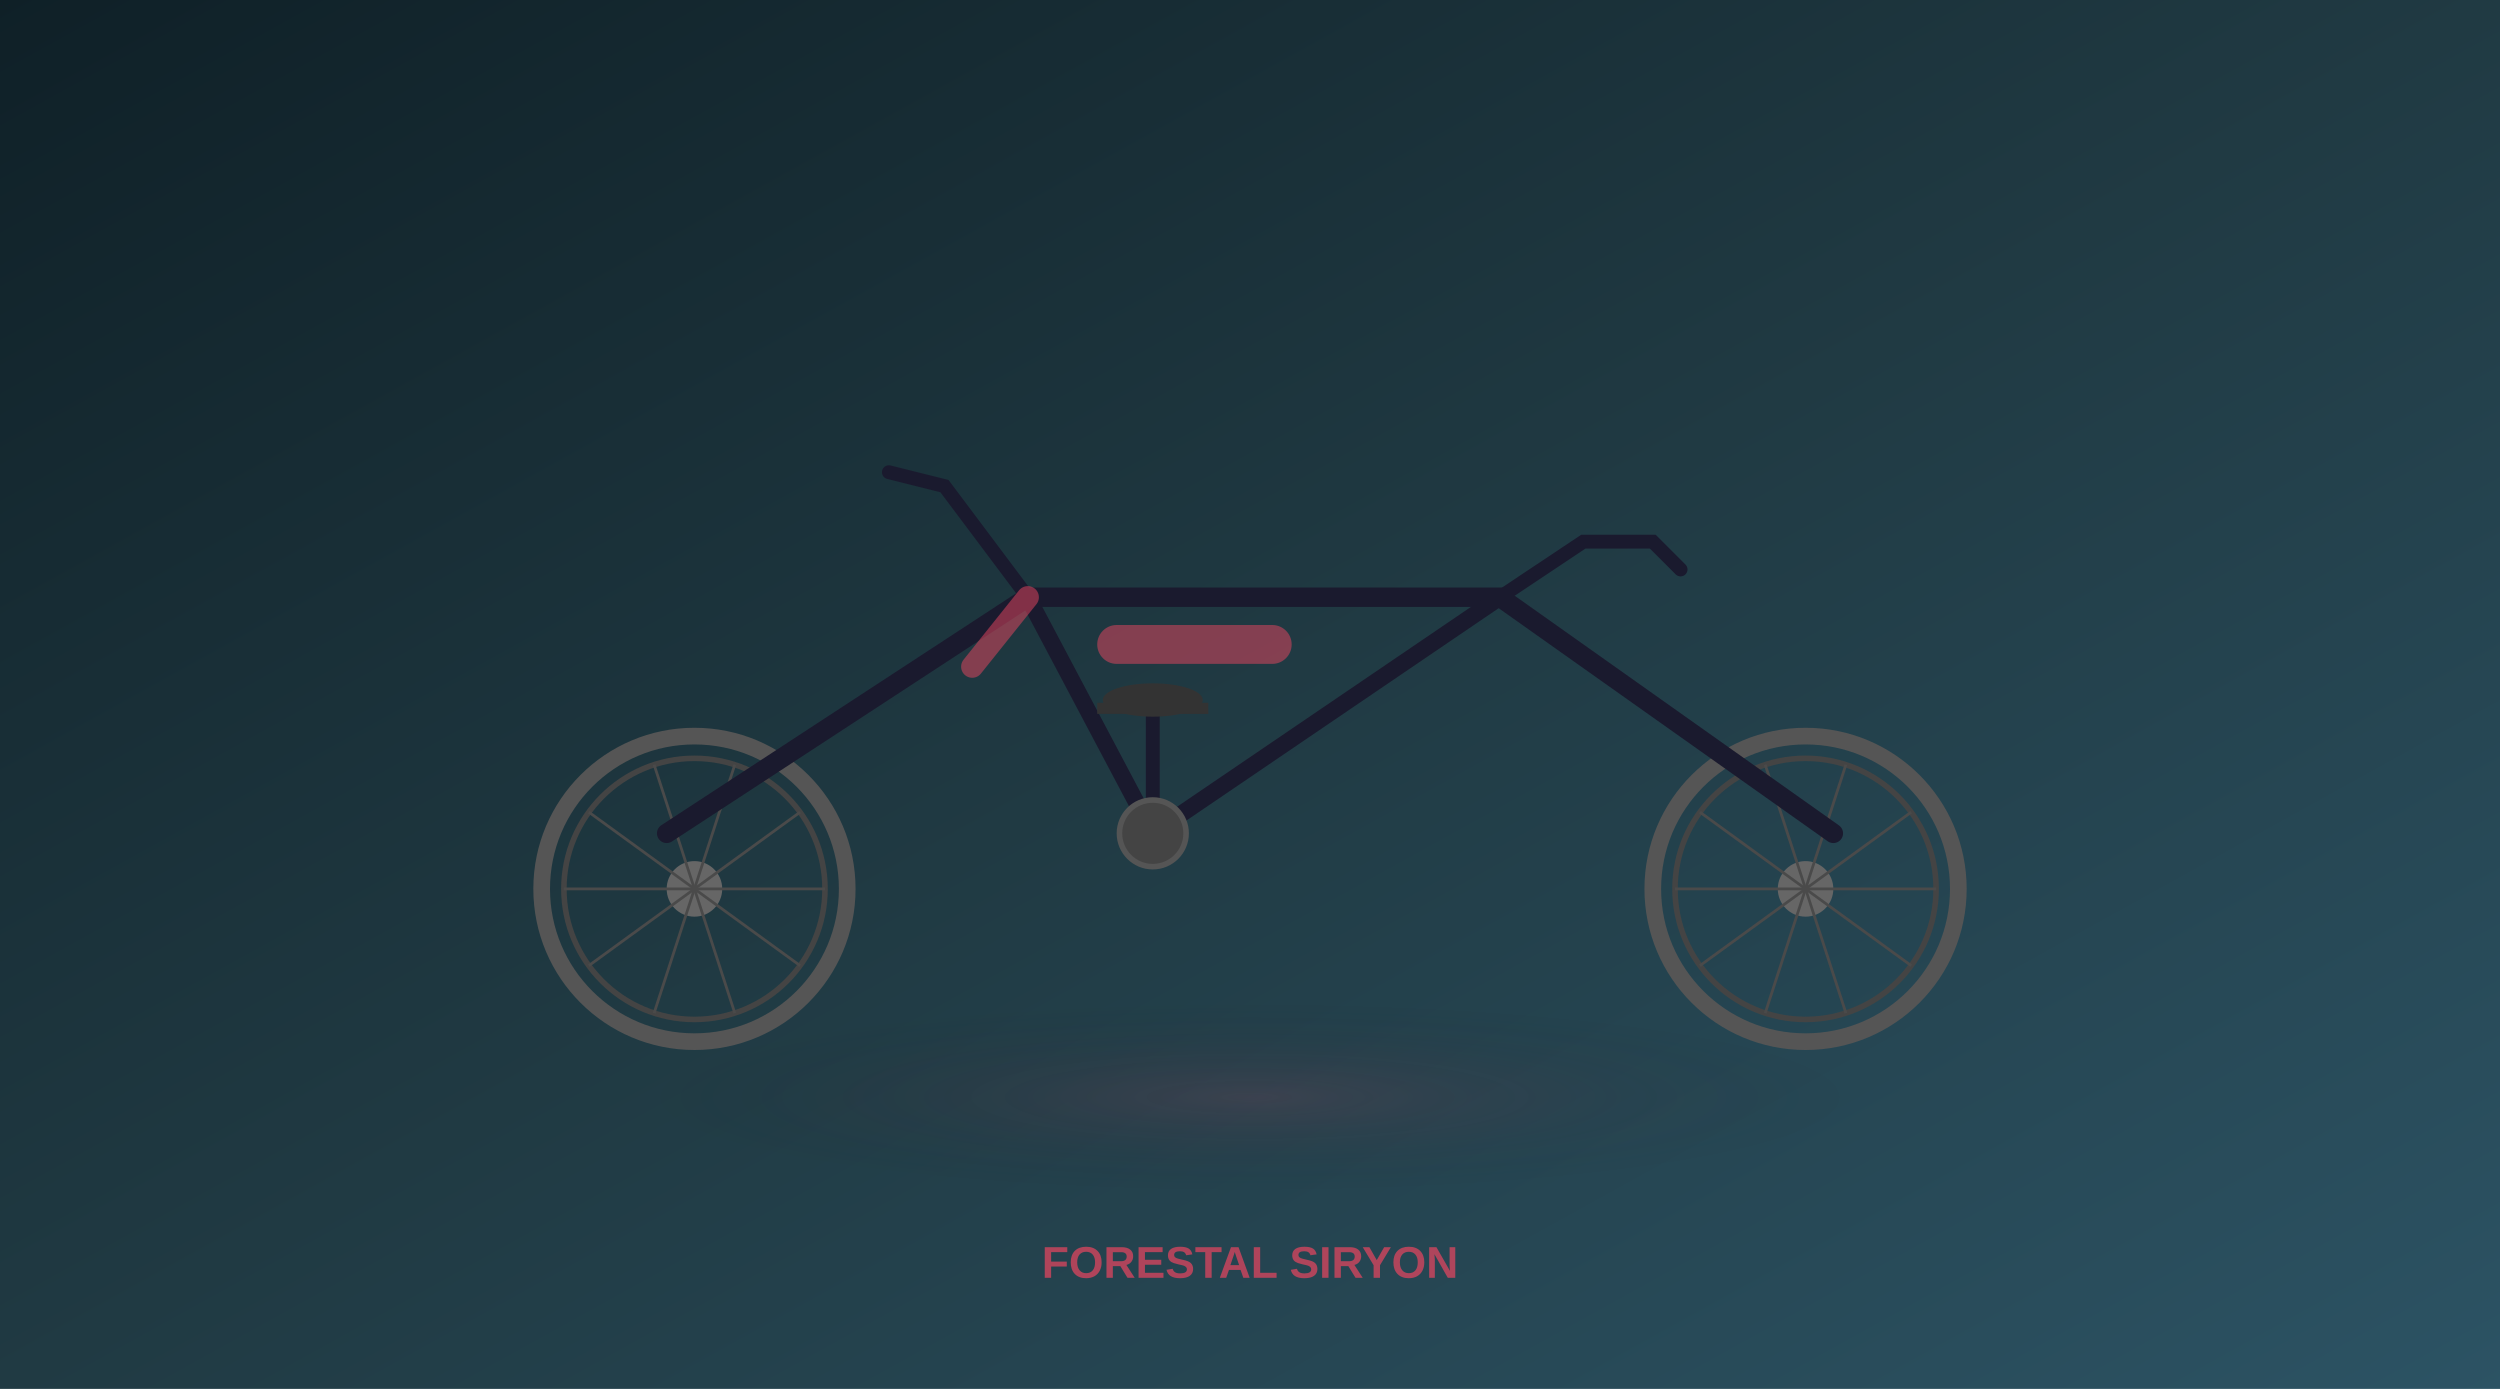
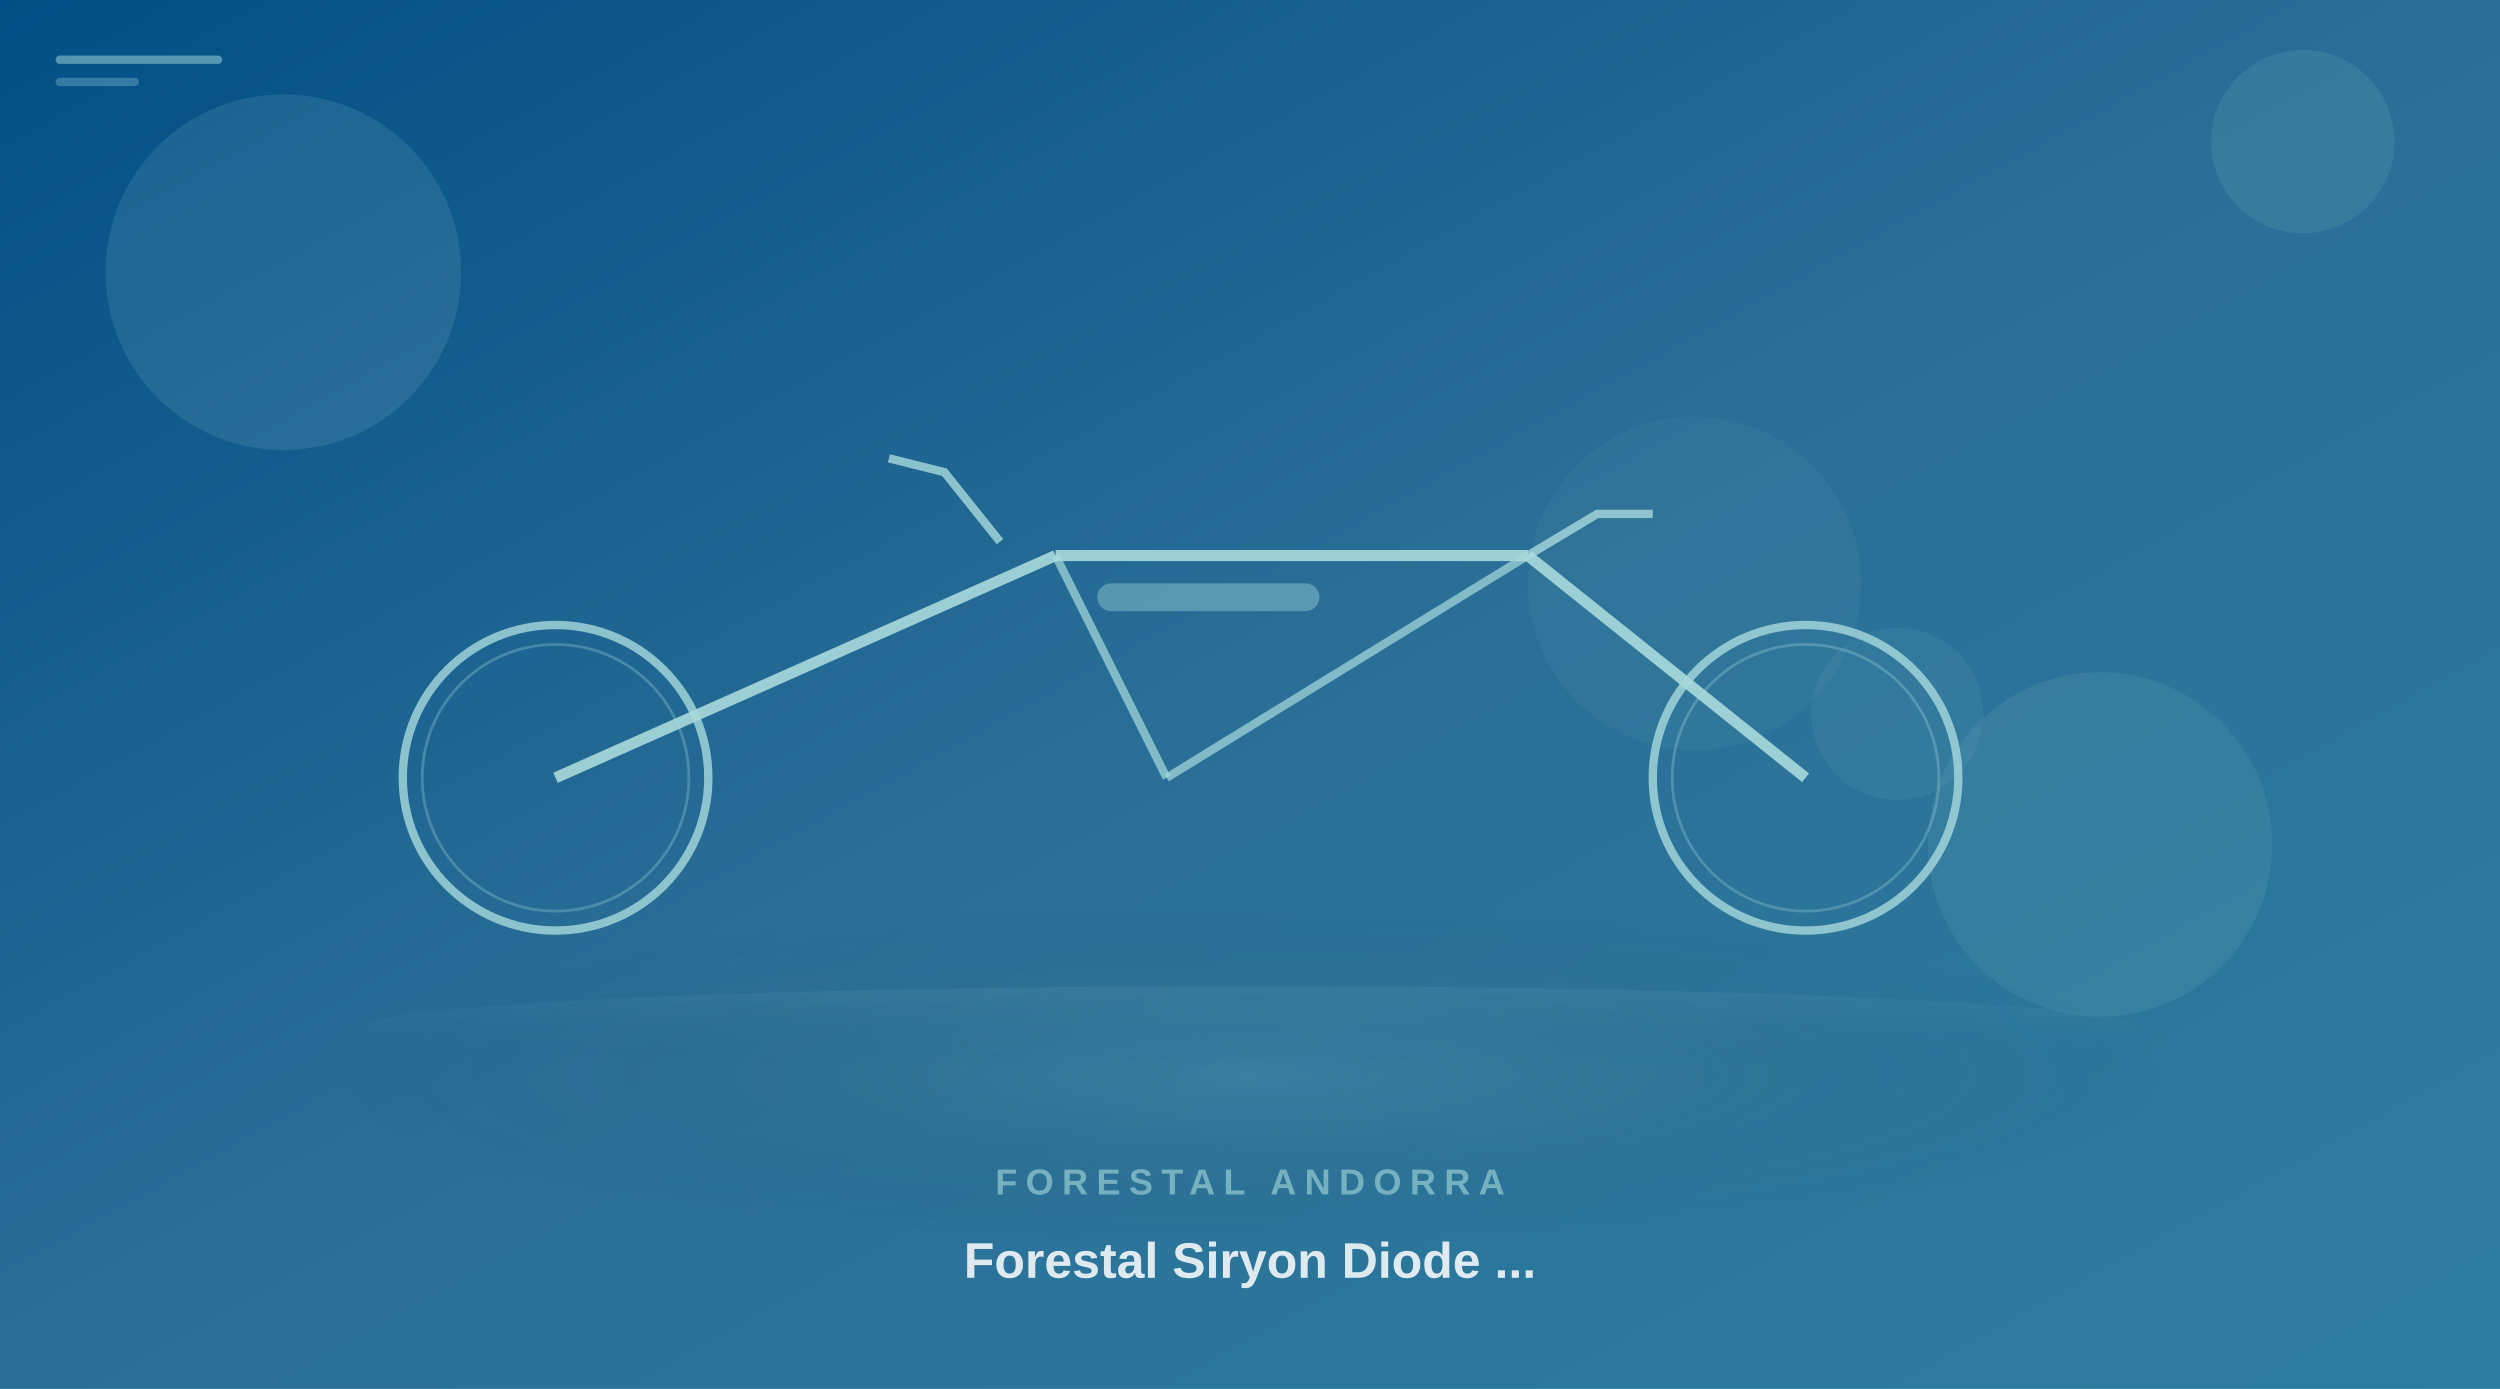
<svg xmlns="http://www.w3.org/2000/svg" viewBox="0 0 900 500">
  <defs>
-     <linearGradient id="bg" x1="0%" y1="0%" x2="100%" y2="100%">
-       <stop offset="0%" style="stop-color:#0f2027;stop-opacity:1" />
-       <stop offset="50%" style="stop-color:#203a43;stop-opacity:1" />
-       <stop offset="100%" style="stop-color:#2c5364;stop-opacity:1" />
+     <linearGradient id="bg80" x1="0%" y1="0%" x2="100%" y2="100%">
+       <stop offset="0%" style="stop-color:#014f86" />
+       <stop offset="50%" style="stop-color:#2a6f97" />
+       <stop offset="100%" style="stop-color:#2c7da0" />
    </linearGradient>
-     <radialGradient id="glow" cx="50%" cy="65%" r="35%">
-       <stop offset="0%" style="stop-color:#e94560;stop-opacity:0.12" />
+     <radialGradient id="glow80" cx="50%" cy="55%" r="45%">
+       <stop offset="0%" style="stop-color:#a8dadc;stop-opacity:0.12" />
      <stop offset="100%" style="stop-color:transparent;stop-opacity:0" />
    </radialGradient>
+     <linearGradient id="floor80" x1="0%" y1="0%" x2="0%" y2="100%">
+       <stop offset="0%" style="stop-color:#a8dadc;stop-opacity:0.08" />
+       <stop offset="100%" style="stop-color:#014f86;stop-opacity:0" />
+     </linearGradient>
  </defs>
-   <rect width="900" height="500" fill="url(#bg)" />
-   <ellipse cx="450" cy="380" rx="320" ry="50" fill="url(#glow)" />
-   <circle cx="250" cy="320" r="55" fill="none" stroke="#555" stroke-width="6" />
-   <circle cx="250" cy="320" r="47" fill="none" stroke="#444" stroke-width="2" />
-   <circle cx="250" cy="320" r="10" fill="#666" />
-   <circle cx="650" cy="320" r="55" fill="none" stroke="#555" stroke-width="6" />
-   <circle cx="650" cy="320" r="47" fill="none" stroke="#444" stroke-width="2" />
-   <circle cx="650" cy="320" r="10" fill="#666" />
-   <line x1="297" y1="320" x2="203" y2="320" stroke="#4a4a4a" stroke-width="1" />
-   <line x1="288.024" y1="347.626" x2="211.976" y2="292.374" stroke="#4a4a4a" stroke-width="1" />
-   <line x1="264.524" y1="364.7" x2="235.476" y2="275.3" stroke="#4a4a4a" stroke-width="1" />
-   <line x1="235.476" y1="364.7" x2="264.524" y2="275.3" stroke="#4a4a4a" stroke-width="1" />
-   <line x1="211.976" y1="347.626" x2="288.024" y2="292.374" stroke="#4a4a4a" stroke-width="1" />
-   <line x1="697" y1="320" x2="603" y2="320" stroke="#4a4a4a" stroke-width="1" />
-   <line x1="688.024" y1="347.626" x2="611.976" y2="292.374" stroke="#4a4a4a" stroke-width="1" />
-   <line x1="664.524" y1="364.7" x2="635.476" y2="275.3" stroke="#4a4a4a" stroke-width="1" />
-   <line x1="635.476" y1="364.7" x2="664.524" y2="275.3" stroke="#4a4a4a" stroke-width="1" />
-   <line x1="611.976" y1="347.626" x2="688.024" y2="292.374" stroke="#4a4a4a" stroke-width="1" />
-   <path d="M240,300 L370,215 L540,215 L660,300" fill="none" stroke="#1a1a2e" stroke-width="7" stroke-linecap="round" />
-   <path d="M370,215 L415,300 L540,215" fill="none" stroke="#1a1a2e" stroke-width="6" stroke-linecap="round" />
-   <path d="M370,215 L340,175 L320,170" fill="none" stroke="#1a1a2e" stroke-width="5" stroke-linecap="round" />
-   <path d="M540,215 L570,195 L595,195 L605,205" fill="none" stroke="#1a1a2e" stroke-width="5" stroke-linecap="round" />
-   <line x1="415" y1="300" x2="415" y2="255" stroke="#1a1a2e" stroke-width="5" />
-   <path d="M395,255 L435,255" fill="none" stroke="#333" stroke-width="4" />
-   <path d="M350,240 L370,215" fill="none" stroke="#e94560" stroke-width="8" stroke-linecap="round" opacity="0.5" />
-   <rect x="395" y="225" width="70" height="14" rx="7" fill="#e94560" opacity="0.5" />
-   <circle cx="415" cy="300" r="12" fill="#444" stroke="#555" stroke-width="2" />
-   <ellipse cx="415" cy="252" rx="18" ry="6" fill="#333" />
-   <text x="450" y="460" text-anchor="middle" fill="#e94560" font-family="Arial,sans-serif" font-size="16" font-weight="bold" opacity="0.7">FORESTAL SIRYON</text>
+   <rect width="900" height="500" fill="url(#bg80)" />
+   <ellipse cx="450" cy="380" rx="380" ry="70" fill="url(#glow80)" />
+   <ellipse cx="450" cy="370" rx="320" ry="15" fill="url(#floor80)" />
+   <circle cx="610" cy="210" r="60" fill="#a8dadc" opacity="0.05" />
+   <circle cx="683" cy="257" r="31" fill="#a8dadc" opacity="0.07" />
+   <circle cx="756" cy="304" r="62" fill="#a8dadc" opacity="0.09" />
+   <circle cx="829" cy="51" r="33" fill="#a8dadc" opacity="0.11" />
+   <circle cx="102" cy="98" r="64" fill="#a8dadc" opacity="0.13" />
+   <circle cx="200" cy="280" r="55" fill="none" stroke="#a8dadc" stroke-width="3" opacity="0.8" />
+   <circle cx="200" cy="280" r="48" fill="none" stroke="#a8dadc" stroke-width="1" opacity="0.3" />
+   <circle cx="650" cy="280" r="55" fill="none" stroke="#a8dadc" stroke-width="3" opacity="0.8" />
+   <circle cx="650" cy="280" r="48" fill="none" stroke="#a8dadc" stroke-width="1" opacity="0.3" />
+   <line x1="200" y1="280" x2="380" y2="200" stroke="#a8dadc" stroke-width="4" opacity="0.9" />
+   <line x1="380" y1="200" x2="550" y2="200" stroke="#a8dadc" stroke-width="4" opacity="0.9" />
+   <line x1="550" y1="200" x2="650" y2="280" stroke="#a8dadc" stroke-width="4" opacity="0.9" />
+   <line x1="380" y1="200" x2="420" y2="280" stroke="#a8dadc" stroke-width="3" opacity="0.7" />
+   <line x1="420" y1="280" x2="550" y2="200" stroke="#a8dadc" stroke-width="3" opacity="0.7" />
+   <path d="M360,195 L340,170 L320,165" fill="none" stroke="#a8dadc" stroke-width="3" opacity="0.8" />
+   <path d="M550,200 L575,185 L595,185" fill="none" stroke="#a8dadc" stroke-width="3" opacity="0.8" />
+   <rect x="395" y="210" width="80" height="10" rx="5" fill="#a8dadc" opacity="0.4" />
+   <text x="450" y="430" text-anchor="middle" fill="#a8dadc" font-family="Arial,sans-serif" font-size="13" font-weight="bold" opacity="0.6" letter-spacing="3">FORESTAL ANDORRA</text>
+   <text x="450" y="460" text-anchor="middle" fill="#fff" font-family="Arial,sans-serif" font-size="18" font-weight="bold" opacity="0.85">Forestal Siryon Diode ...</text>
+   <rect x="20" y="20" width="60" height="3" rx="1.5" fill="#a8dadc" opacity="0.5" />
+   <rect x="20" y="28" width="30" height="3" rx="1.5" fill="#a8dadc" opacity="0.3" />
</svg>
